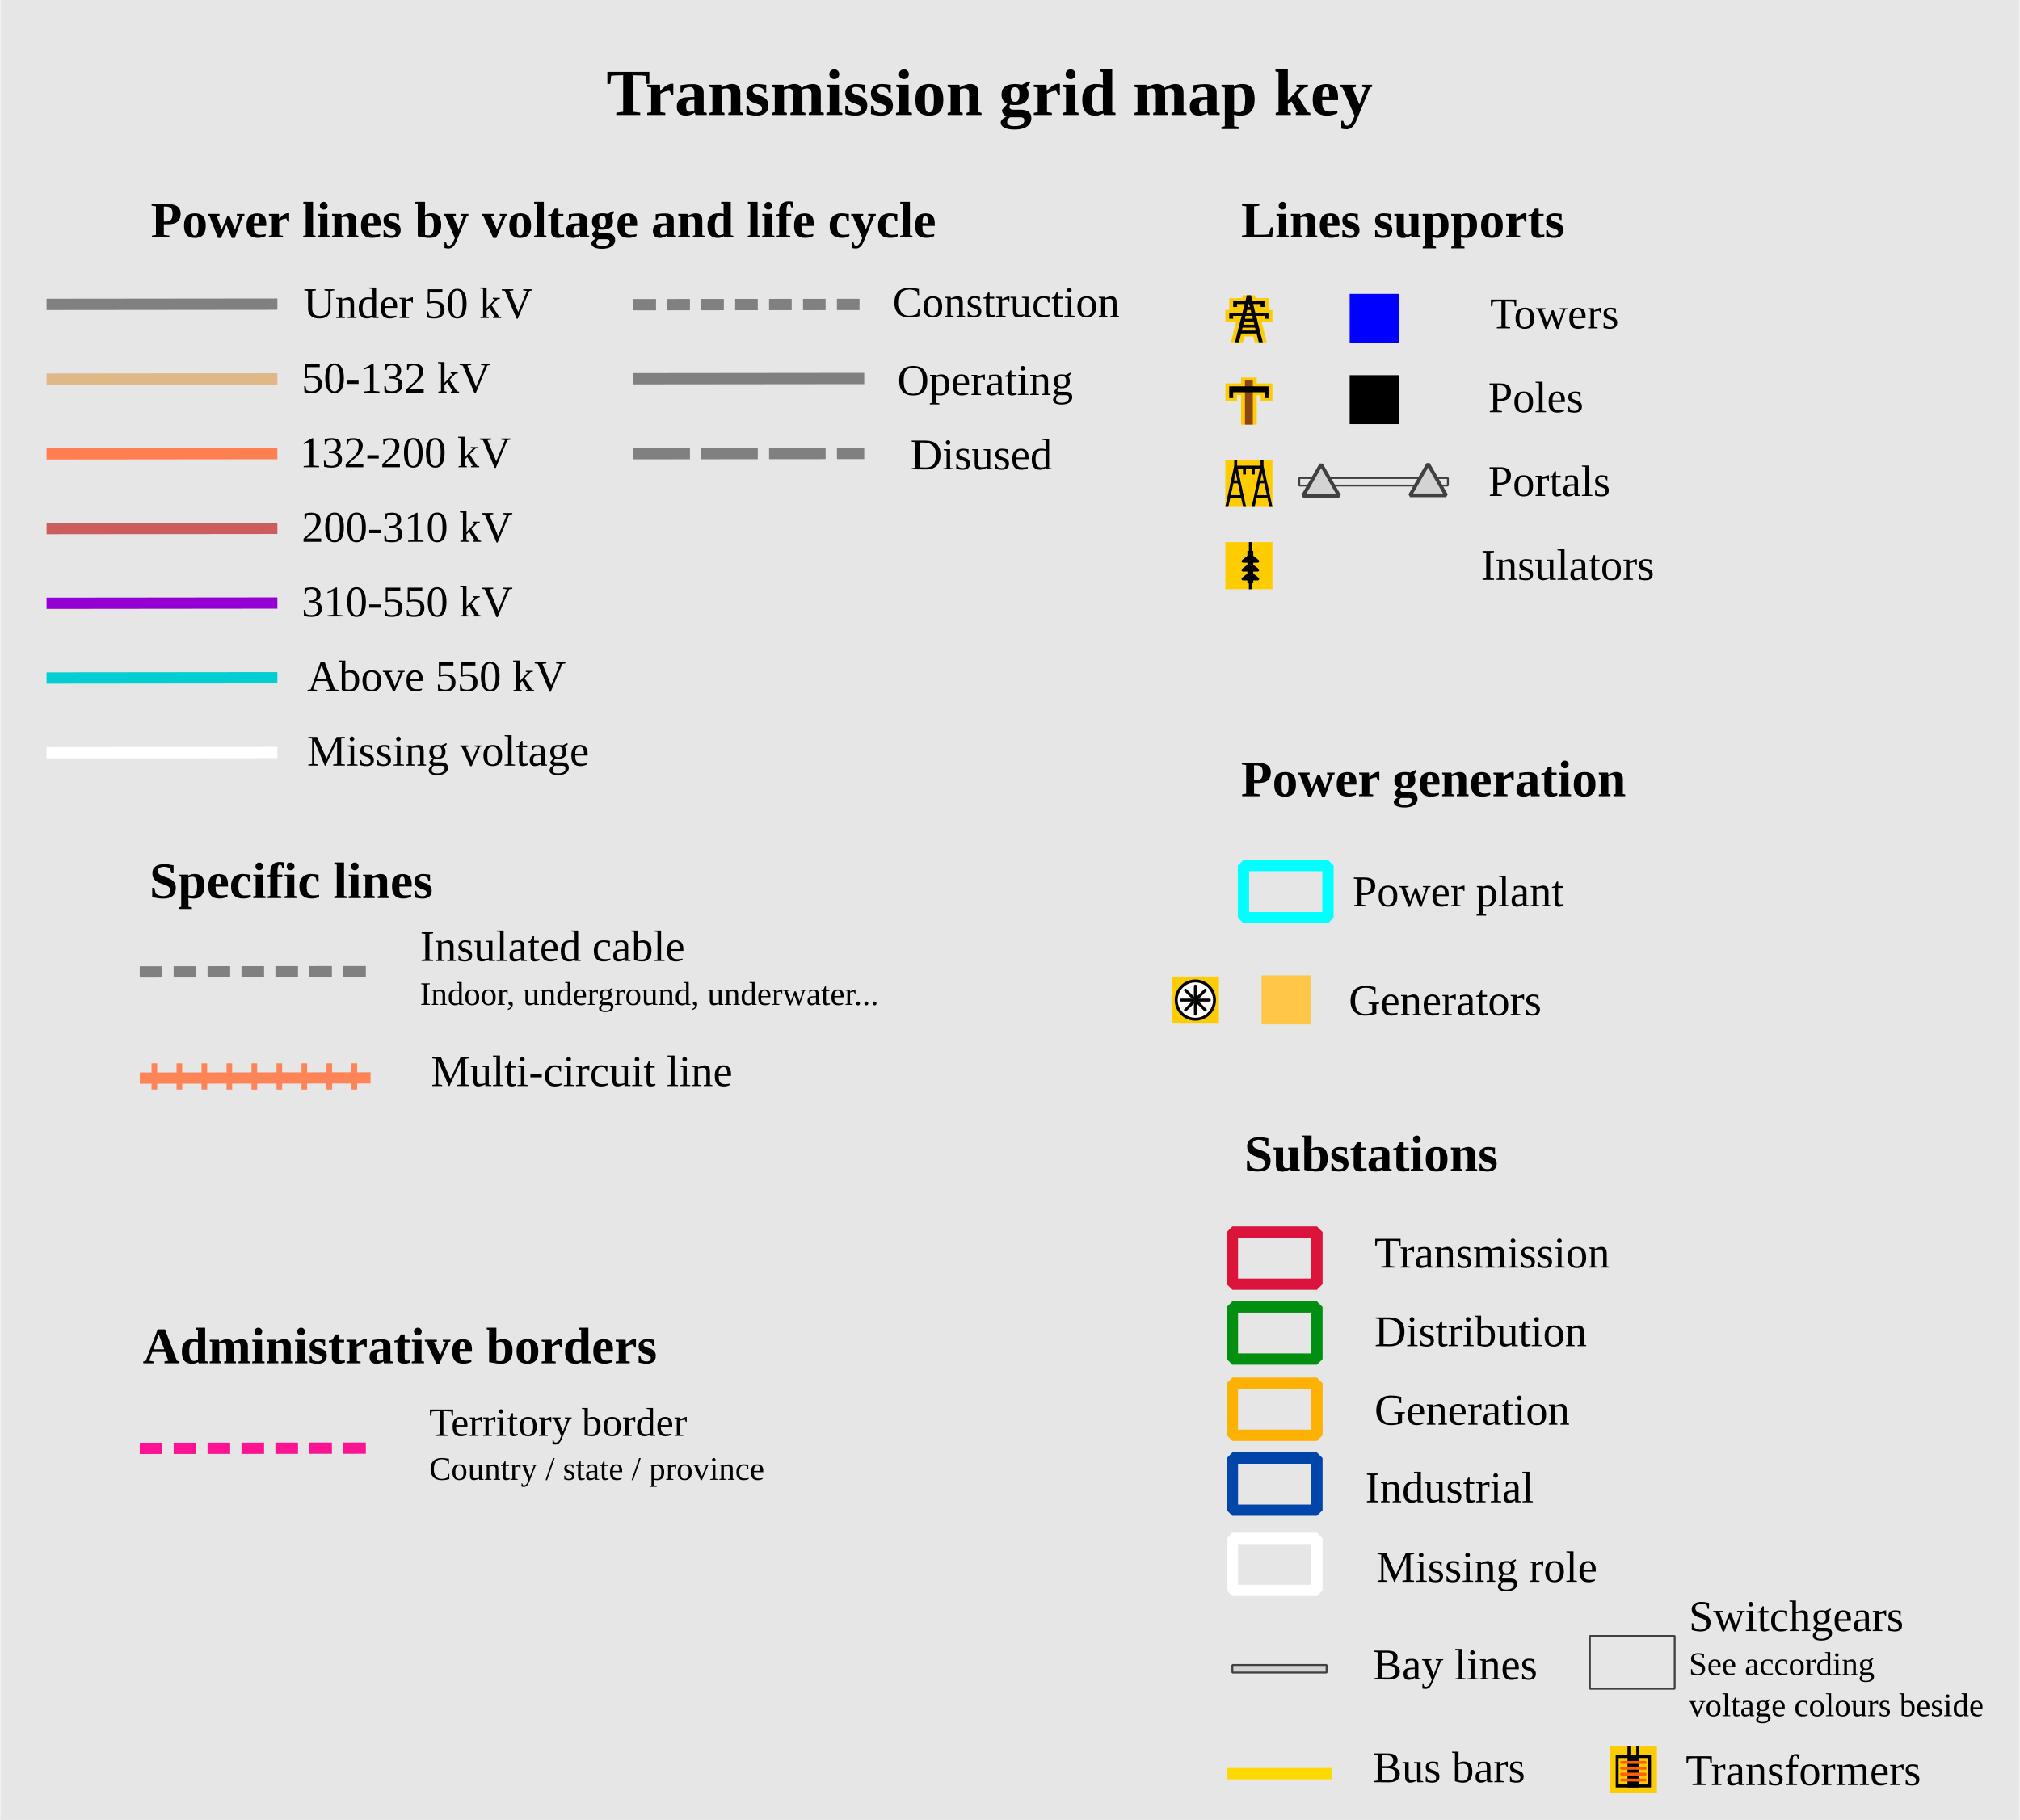
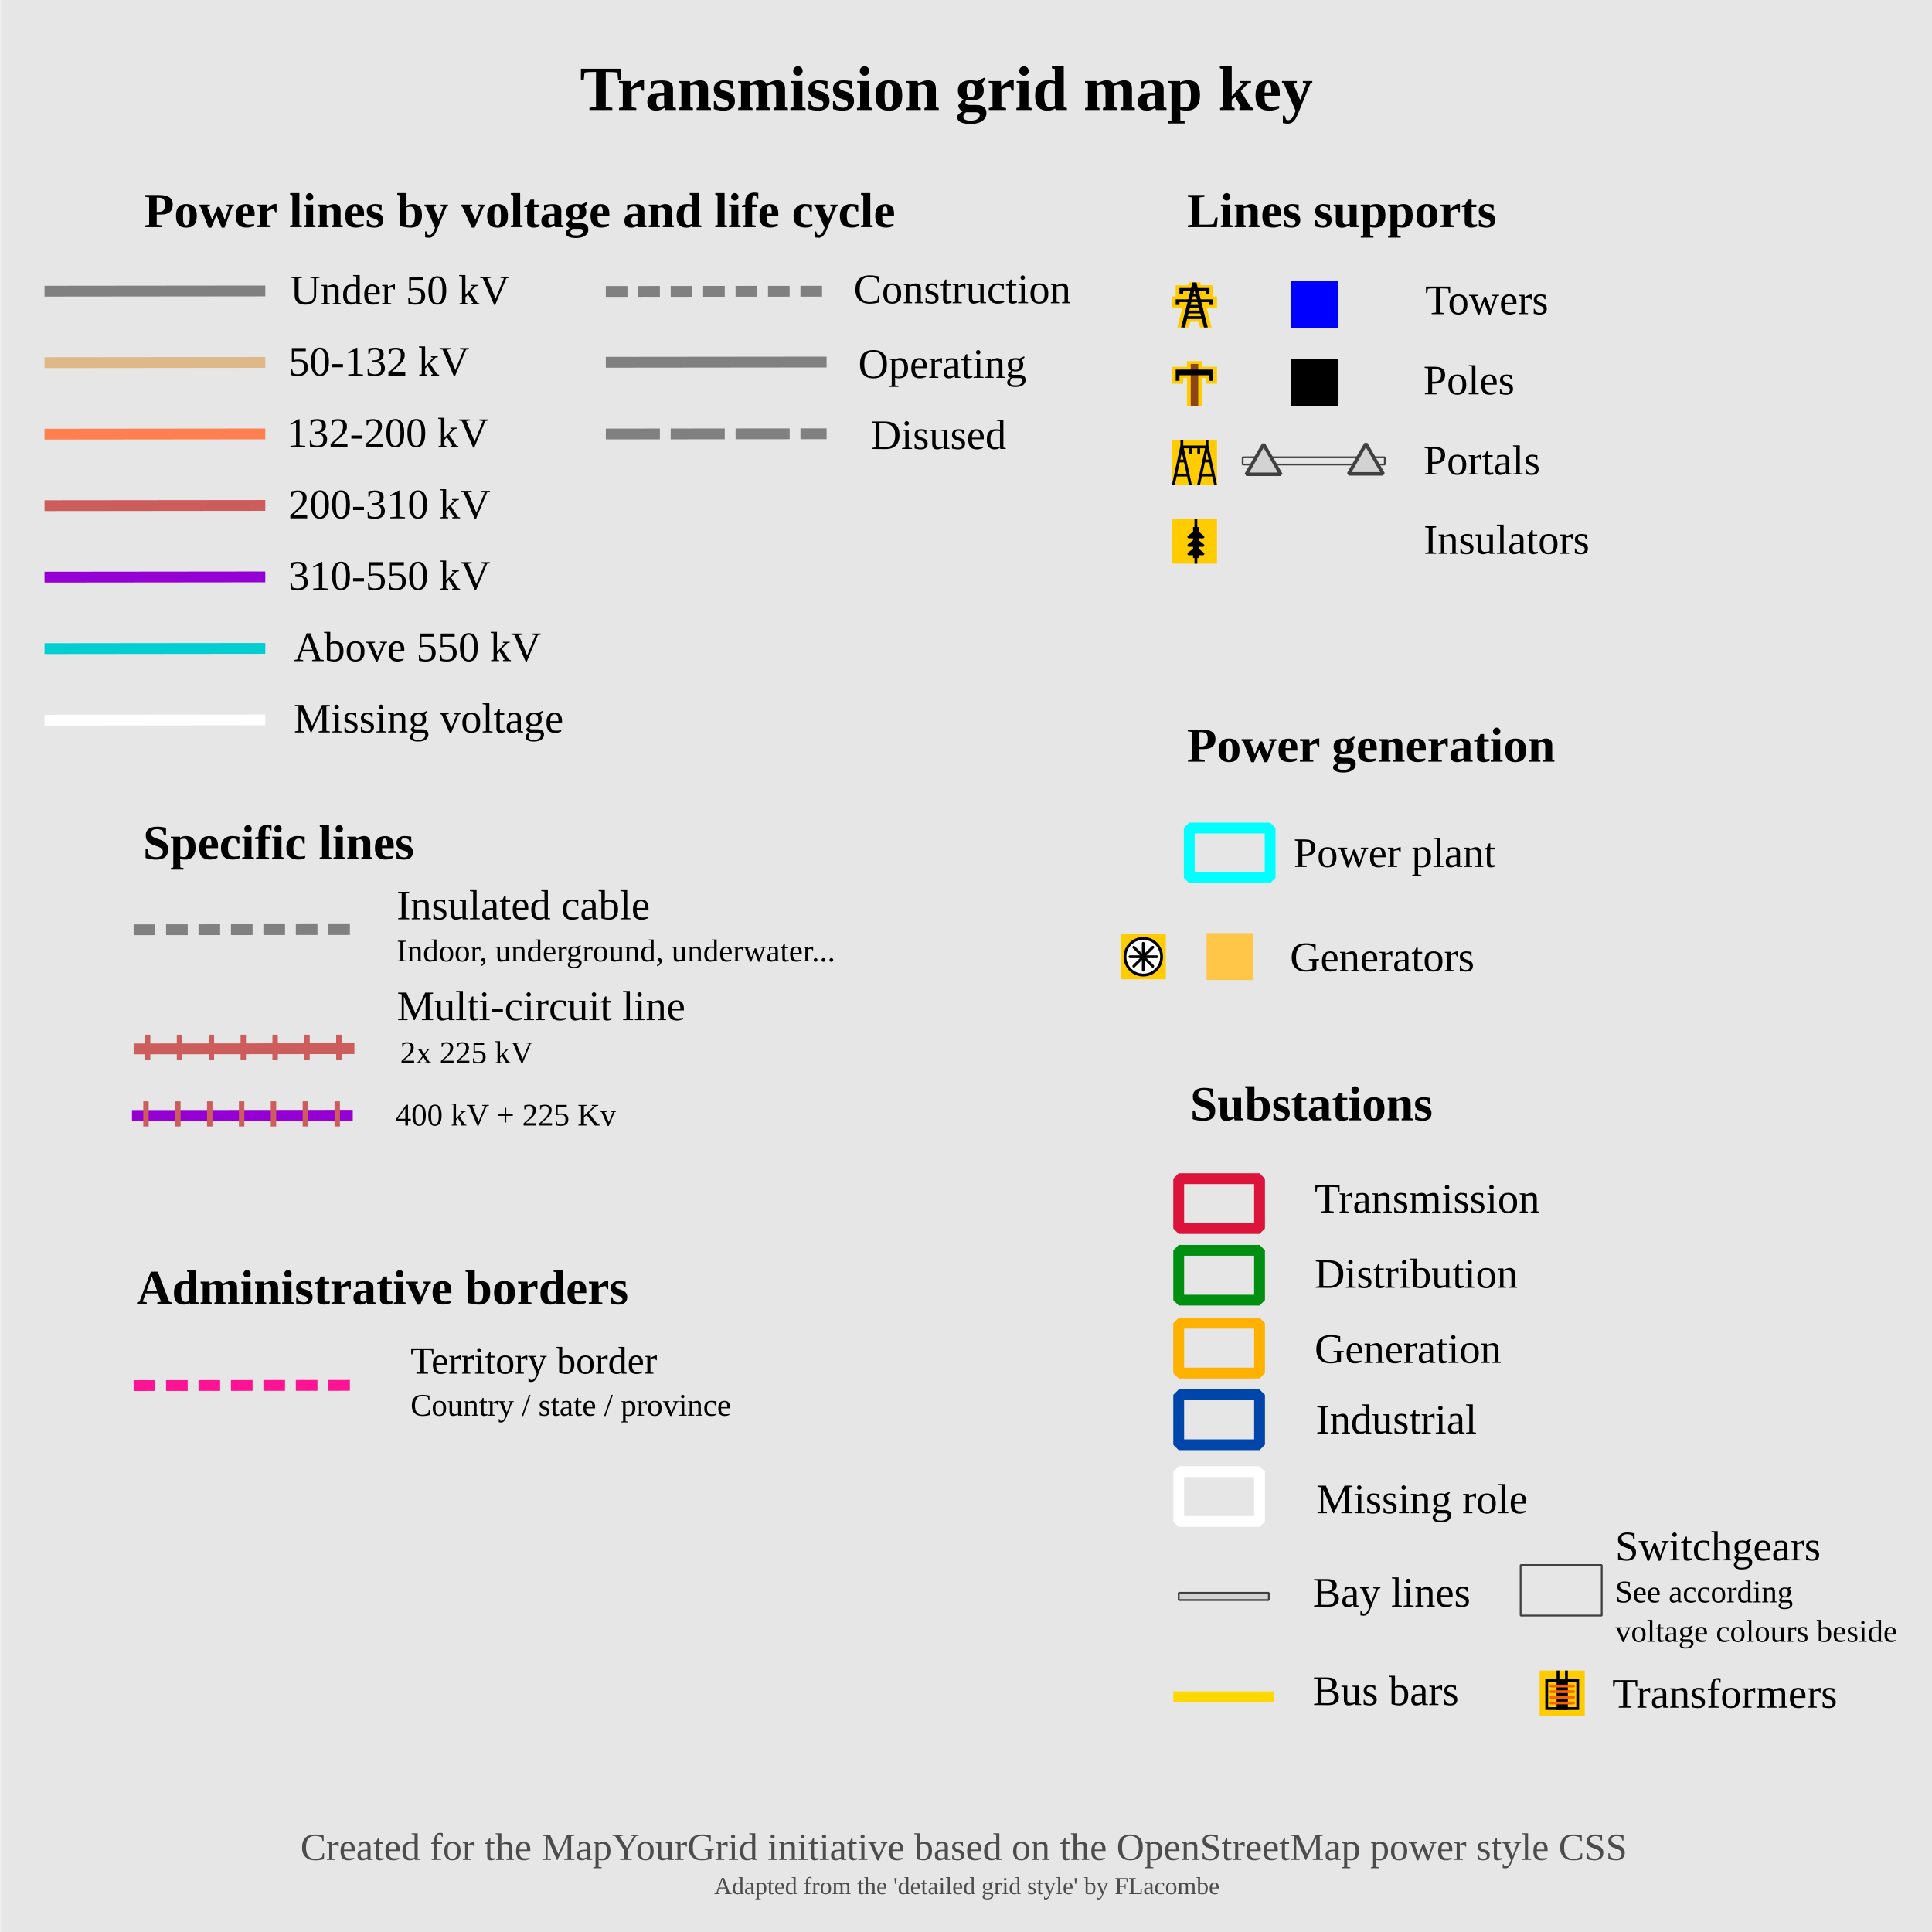
- <svg xmlns="http://www.w3.org/2000/svg" xmlns:ns1="http://krita.org/namespaces/svg/krita" width="551.396pt" height="496.874pt" viewBox="0 0 551.396 496.874">
+ <svg xmlns="http://www.w3.org/2000/svg" xmlns:ns1="http://krita.org/namespaces/svg/krita" width="551.396pt" height="551.396pt" viewBox="0 0 551.396 551.396">
  <defs />
-   <rect id="shape0" transform="translate(0.2571822, 2.59592795259778e-07)" fill="#e6e6e6" fill-rule="evenodd" stroke="none" stroke-width="1" stroke-linecap="square" stroke-linejoin="bevel" width="550.882" height="496.874" />
+   <rect id="shape0" transform="translate(0.2571822, 2.59592795259778e-07)" fill="#e6e6e6" fill-rule="evenodd" stroke="none" stroke-width="1" stroke-linecap="square" stroke-linejoin="bevel" width="551.228" height="551.396" />
  <path id="shape1" transform="translate(14.24991, 83.04021)" fill="none" stroke="#808080" stroke-width="3.086" stroke-linecap="square" stroke-linejoin="miter" stroke-miterlimit="2" d="M0 0.064L59.923 0" />
  <text id="shape2" ns1:useRichText="true" ns1:textVersion="2" transform="translate(82.82436, 86.82854)" fill="#000000" stroke-opacity="0" stroke="#000000" stroke-width="0" stroke-linecap="square" stroke-linejoin="bevel" font-size-adjust="0.4" letter-spacing="0">
    <tspan x="0">Under 50 kV</tspan>
  </text>
  <path id="shape0" transform="matrix(1 0 0 1 14.24991 103.4436)" fill="#d00000" stroke="#deb887" stroke-width="3.086" stroke-linecap="square" stroke-linejoin="miter" stroke-miterlimit="2" d="M0 0.064L59.923 0" />
  <text id="shape01" ns1:useRichText="true" ns1:textVersion="2" transform="matrix(1 0 0 1 82.32436 107.1982)" fill="#000000" stroke-opacity="0" stroke="#000000" stroke-width="0" stroke-linecap="square" stroke-linejoin="bevel" letter-spacing="0">
    <tspan x="0">50-132 kV</tspan>
  </text>
  <path id="shape02" transform="matrix(1 0 0 1 14.24991 123.8469)" fill="#d00000" stroke="#ff7f50" stroke-width="3.086" stroke-linecap="square" stroke-linejoin="miter" stroke-miterlimit="2" d="M0 0.064L59.923 0" />
  <text id="shape03" ns1:useRichText="true" ns1:textVersion="2" transform="matrix(1 0 0 1 81.82436 127.5678)" fill="#000000" stroke-opacity="0" stroke="#000000" stroke-width="0" stroke-linecap="square" stroke-linejoin="bevel" letter-spacing="0">
    <tspan x="0">132-200 kV</tspan>
  </text>
  <path id="shape04" transform="matrix(1 0 0 1 14.24991 144.2503)" fill="#d00000" stroke="#cd5c5c" stroke-width="3.086" stroke-linecap="square" stroke-linejoin="miter" stroke-miterlimit="2" d="M0 0.064L59.923 0" />
  <text id="shape05" ns1:useRichText="true" ns1:textVersion="2" transform="matrix(1 0 0 1 82.32436 147.9374)" fill="#000000" stroke-opacity="0" stroke="#000000" stroke-width="0" stroke-linecap="square" stroke-linejoin="bevel" letter-spacing="0">
    <tspan x="0">200-310 kV</tspan>
  </text>
  <path id="shape06" transform="matrix(1 0 0 1 14.24991 164.6536)" fill="#d00000" stroke="#9400d3" stroke-width="3.086" stroke-linecap="square" stroke-linejoin="miter" stroke-miterlimit="2" d="M0 0.064L59.923 0" />
  <text id="shape07" ns1:useRichText="true" ns1:textVersion="2" transform="matrix(0.9999999 0 0 0.9999999 82.32436 168.307)" fill="#000000" stroke-opacity="0" stroke="#000000" stroke-width="0" stroke-linecap="square" stroke-linejoin="bevel" letter-spacing="0">
    <tspan x="0">310-550 kV</tspan>
  </text>
  <path id="shape08" transform="matrix(1 0 0 1 14.24991 185.057)" fill="#d00000" stroke="#00ced1" stroke-width="3.086" stroke-linecap="square" stroke-linejoin="miter" stroke-miterlimit="2" d="M0 0.064L59.923 0" />
  <text id="shape09" ns1:useRichText="true" ns1:textVersion="2" transform="matrix(0.9999999 0 0 0.9999999 83.82436 188.6766)" fill="#000000" stroke-opacity="0" stroke="#000000" stroke-width="0" stroke-linecap="square" stroke-linejoin="bevel" letter-spacing="0">
    <tspan x="0">Above 550 kV</tspan>
  </text>
  <path id="shape010" transform="matrix(1 0 0 1 14.24991 205.4603)" fill="#d00000" stroke="#ffffff" stroke-width="3.086" stroke-linecap="square" stroke-linejoin="miter" stroke-miterlimit="2" d="M0 0.064L59.923 0" />
  <text id="shape011" ns1:useRichText="true" ns1:textVersion="2" transform="matrix(0.9999999 0 0 0.9999999 83.82436 209.0462)" fill="#000000" stroke-opacity="0" stroke="#000000" stroke-width="0" stroke-linecap="square" stroke-linejoin="bevel" letter-spacing="0">
    <tspan x="0">Missing voltage</tspan>
  </text>
  <text id="shape3" ns1:useRichText="true" ns1:textVersion="2" transform="translate(41.14898, 64.83301)" fill="#000000" stroke-opacity="0" stroke="#000000" stroke-width="0" stroke-linecap="square" stroke-linejoin="bevel" font-size="14" font-size-adjust="0.4" font-weight="700" letter-spacing="0">
    <tspan x="0">Power lines by voltage and life cycle</tspan>
  </text>
  <text id="shape012" ns1:useRichText="true" ns1:textVersion="2" transform="matrix(1 0 0 1 338.7682 64.83248)" fill="#000000" stroke-opacity="0" stroke="#000000" stroke-width="0" stroke-linecap="square" stroke-linejoin="bevel" font-size="14" font-size-adjust="0.4" font-weight="700" letter-spacing="0">
    <tspan x="0">Lines supports</tspan>
  </text>
  <text id="shape013" ns1:useRichText="true" ns1:textVersion="2" transform="matrix(1 0 0 1 38.97051 372.2074)" fill="#000000" stroke-opacity="0" stroke="#000000" stroke-width="0" stroke-linecap="square" stroke-linejoin="bevel" font-size="14" font-size-adjust="0.4" font-weight="700" letter-spacing="0">
    <tspan x="0">Administrative borders</tspan>
  </text>
  <text id="shape014" ns1:useRichText="true" ns1:textVersion="2" transform="matrix(1 0 0 1 339.6366 319.7419)" fill="#000000" stroke-opacity="0" stroke="#000000" stroke-width="0" stroke-linecap="square" stroke-linejoin="bevel" font-size="14" font-size-adjust="0.4" font-weight="700" letter-spacing="0">
    <tspan x="0">Substations</tspan>
  </text>
  <text id="shape015" ns1:useRichText="true" ns1:textVersion="2" transform="matrix(1 0 0 1 338.7374 217.3833)" fill="#000000" stroke-opacity="0" stroke="#000000" stroke-width="0" stroke-linecap="square" stroke-linejoin="bevel" font-size="14" font-size-adjust="0.4" font-weight="700" letter-spacing="0">
    <tspan x="0">Power generation</tspan>
  </text>
  <text id="shape016" ns1:useRichText="true" ns1:textVersion="2" transform="matrix(1 0 0 1 40.79886 245.2072)" fill="#000000" stroke-opacity="0" stroke="#000000" stroke-width="0" stroke-linecap="square" stroke-linejoin="bevel" font-size="14" font-size-adjust="0.4" font-weight="700" letter-spacing="0">
    <tspan x="0">Specific lines</tspan>
  </text>
  <path id="shape017" transform="matrix(1 0 0 1 174.4451 83.11865)" fill="none" stroke="#808080" stroke-width="3.086" stroke-linecap="square" stroke-linejoin="miter" stroke-miterlimit="2" stroke-dasharray="3.086,6.172" d="M0 0.064L59.923 0" />
  <path id="shape018" transform="matrix(1 0 0 1 174.4451 103.3339)" fill="none" stroke="#808080" stroke-width="3.086" stroke-linecap="square" stroke-linejoin="miter" stroke-miterlimit="2" d="M0 0.064L59.923 0" />
  <path id="shape019" transform="matrix(1 0 0 1 174.4451 123.8036)" fill="none" stroke="#808080" stroke-width="3.086" stroke-linecap="square" stroke-linejoin="miter" stroke-miterlimit="2" stroke-dasharray="12.345,6.172" d="M0 0.064L59.923 0" />
  <text id="shape020" ns1:useRichText="true" ns1:textVersion="2" transform="matrix(1 0 0 1 243.6419 86.54237)" fill="#000000" stroke-opacity="0" stroke="#000000" stroke-width="0" stroke-linecap="square" stroke-linejoin="bevel" letter-spacing="0">
    <tspan x="0">Construction</tspan>
  </text>
  <text id="shape021" ns1:useRichText="true" ns1:textVersion="2" transform="matrix(0.9999999 0 0 0.9999999 244.9495 107.8594)" fill="#000000" stroke-opacity="0" stroke="#000000" stroke-width="0" stroke-linecap="square" stroke-linejoin="bevel" letter-spacing="0">
    <tspan x="0">Operating</tspan>
  </text>
  <text id="shape022" ns1:useRichText="true" ns1:textVersion="2" transform="matrix(0.9999999 0 0 0.9999999 248.528 128.1477)" fill="#000000" stroke-opacity="0" stroke="#000000" stroke-width="0" stroke-linecap="square" stroke-linejoin="bevel" letter-spacing="0">
    <tspan x="0">Disused</tspan>
  </text>
  <path id="shape023" transform="matrix(1 0 0 1 39.68513 265.2946)" fill="none" stroke="#808080" stroke-width="3.086" stroke-linecap="square" stroke-linejoin="miter" stroke-miterlimit="2" stroke-dasharray="3.086,6.172" d="M0 0.064L59.923 0" />
-   <text id="shape024" ns1:useRichText="true" ns1:textVersion="2" transform="matrix(0.9999999 0 0 0.9999999 114.6551 262.3819)" fill="#000000" stroke-opacity="0" stroke="#000000" stroke-width="0" stroke-linecap="square" stroke-linejoin="bevel" letter-spacing="0">
+   <text id="shape024" ns1:useRichText="true" ns1:textVersion="2" transform="matrix(0.9999999 0 0 0.9999999 113.2003 262.3819)" fill="#000000" stroke-opacity="0" stroke="#000000" stroke-width="0" stroke-linecap="square" stroke-linejoin="bevel" letter-spacing="0">
    <tspan x="0">Insulated cable</tspan>
    <tspan x="0" dy="12" font-size="9" font-size-adjust="0.4">Indoor, underground, underwater...</tspan>
  </text>
-   <text id="shape025" ns1:useRichText="true" ns1:textVersion="2" transform="matrix(0.9999999 0 0 0.9999999 117.6551 296.5133)" fill="#000000" stroke-opacity="0" stroke="#000000" stroke-width="0" stroke-linecap="square" stroke-linejoin="bevel" letter-spacing="0">
+   <text id="shape025" ns1:useRichText="true" ns1:textVersion="2" transform="matrix(0.9999999 0 0 0.9999999 113.2906 291.1496)" fill="#000000" stroke-opacity="0" stroke="#000000" stroke-width="0" stroke-linecap="square" stroke-linejoin="bevel" letter-spacing="0">
    <tspan x="0">Multi-circuit line</tspan>
  </text>
-   <g id="group0" transform="translate(39.68513, 291.0867)" fill="none">
-     <path id="shape026" transform="matrix(1 0 0 1 0 3.204201)" fill="#ff8254" stroke="#ff8559" stroke-width="3.086" stroke-linecap="square" stroke-linejoin="miter" stroke-miterlimit="2" d="M0 0.064L59.923 0" />
-     <path id="shape4" transform="translate(2.450746, 0)" fill="#ff8254" fill-rule="evenodd" stroke="#ff8559" stroke-width="1.543" stroke-linecap="square" stroke-linejoin="miter" stroke-miterlimit="2" d="M0 0L0 5.637" />
-     <path id="shape027" transform="matrix(1 0 0 1 9.273416 2.98008501431468e-07)" fill="#ff8254" stroke="#ff8559" stroke-width="1.543" stroke-linecap="square" stroke-linejoin="miter" stroke-miterlimit="2" d="M0 0L0 5.637" />
-     <path id="shape028" transform="matrix(1 0 0 1 16.09609 3.6212736631569e-07)" fill="#ff8254" stroke="#ff8559" stroke-width="1.543" stroke-linecap="square" stroke-linejoin="miter" stroke-miterlimit="2" d="M0 0L0 5.637" />
-     <path id="shape029" transform="matrix(1 0 0 1 22.91876 3.09516849483771e-07)" fill="#ff8254" stroke="#ff8559" stroke-width="1.543" stroke-linecap="square" stroke-linejoin="miter" stroke-miterlimit="2" d="M0 0L0 5.637" />
-     <path id="shape030" transform="matrix(0.9999999 0 0 0.9999999 29.74143 4.35326285241899e-07)" fill="#ff8254" stroke="#ff8559" stroke-width="1.543" stroke-linecap="square" stroke-linejoin="miter" stroke-miterlimit="2" d="M0 0L0 5.637" />
-     <path id="shape031" transform="matrix(0.9999999 0 0 0.9999999 36.5641 4.29516433086974e-07)" fill="#ff8254" stroke="#ff8559" stroke-width="1.543" stroke-linecap="square" stroke-linejoin="miter" stroke-miterlimit="2" d="M0 0L0 5.637" />
-     <path id="shape032" transform="matrix(0.9999999 0 0 0.9999999 43.38677 4.83868291212275e-07)" fill="#ff8254" stroke="#ff8559" stroke-width="1.543" stroke-linecap="square" stroke-linejoin="miter" stroke-miterlimit="2" d="M0 0L0 5.637" />
-     <path id="shape033" transform="matrix(0.9999999 0 0 0.9999999 50.20944 6.09677556440147e-07)" fill="#ff8254" stroke="#ff8559" stroke-width="1.543" stroke-linecap="square" stroke-linejoin="miter" stroke-miterlimit="2" d="M0 0L0 5.637" />
-     <path id="shape034" transform="matrix(0.9999998 0 0 0.9999998 57.03211 7.26052462596272e-07)" fill="#ff8254" stroke="#ff8559" stroke-width="1.543" stroke-linecap="square" stroke-linejoin="miter" stroke-miterlimit="2" d="M0 0L0 5.637" />
+   <g id="group0" transform="translate(39.68513, 296.0867)" fill="none">
+     <path id="shape026" transform="matrix(1 0 0 1 0 3.204201)" fill="#ff8254" stroke="#cd5c5c" stroke-width="3.086" stroke-linecap="square" stroke-linejoin="miter" stroke-miterlimit="2" d="M0 0.064L59.923 0" />
+     <path id="shape4" transform="translate(2.450746, 0)" fill="#ff8254" fill-rule="evenodd" stroke="#cd5c5c" stroke-width="1.543" stroke-linecap="square" stroke-linejoin="miter" stroke-miterlimit="2" d="M0 0L0 5.637" />
+     <path id="shape027" transform="matrix(1 0 0 1 11.54764 3.09516849483771e-07)" fill="#ff8254" stroke="#cd5c5c" stroke-width="1.543" stroke-linecap="square" stroke-linejoin="miter" stroke-miterlimit="2" d="M0 0L0 5.637" />
+     <path id="shape028" transform="matrix(0.9999999 0 0 0.9999999 20.64453 4.35326285241899e-07)" fill="#ff8254" stroke="#cd5c5c" stroke-width="1.543" stroke-linecap="square" stroke-linejoin="miter" stroke-miterlimit="2" d="M0 0L0 5.637" />
+     <path id="shape029" transform="matrix(0.9999999 0 0 0.9999999 29.74143 4.29516433086974e-07)" fill="#ff8254" stroke="#cd5c5c" stroke-width="1.543" stroke-linecap="square" stroke-linejoin="miter" stroke-miterlimit="2" d="M0 0L0 5.637" />
+     <path id="shape030" transform="matrix(0.9999999 0 0 0.9999999 38.83832 4.83868291212275e-07)" fill="#ff8254" stroke="#cd5c5c" stroke-width="1.543" stroke-linecap="square" stroke-linejoin="miter" stroke-miterlimit="2" d="M0 0L0 5.637" />
+     <path id="shape031" transform="matrix(0.9999999 0 0 0.9999999 47.93522 6.09677556440147e-07)" fill="#ff8254" stroke="#cd5c5c" stroke-width="1.543" stroke-linecap="square" stroke-linejoin="miter" stroke-miterlimit="2" d="M0 0L0 5.637" />
+     <path id="shape032" transform="matrix(0.9999998 0 0 0.9999998 57.03211 7.26052462596272e-07)" fill="#ff8254" stroke="#cd5c5c" stroke-width="1.543" stroke-linecap="square" stroke-linejoin="miter" stroke-miterlimit="2" d="M0 0L0 5.637" />
  </g>
  <rect id="shape5" transform="translate(336.4009, 336.3929)" fill="none" stroke="#dc143c" stroke-width="3.086" stroke-linecap="square" stroke-linejoin="bevel" width="23.076" height="14.223" />
-   <rect id="shape035" transform="matrix(1 0 0 1 336.4009 356.8445)" fill="none" stroke="#008f11" stroke-width="3.086" stroke-linecap="square" stroke-linejoin="bevel" width="23.076" height="14.223" />
-   <rect id="shape036" transform="matrix(1 0 0 1 336.4009 377.6597)" fill="none" stroke="#ffb100" stroke-width="3.086" stroke-linecap="square" stroke-linejoin="bevel" width="23.076" height="14.223" />
-   <rect id="shape037" transform="matrix(1 0 0 1 336.4009 398.1112)" fill="none" stroke="#0046aa" stroke-width="3.086" stroke-linecap="square" stroke-linejoin="bevel" width="23.076" height="14.223" />
-   <text id="shape038" ns1:useRichText="true" ns1:textVersion="2" transform="matrix(0.9999998 0 0 0.9999998 375.1832 346.0947)" fill="#000000" stroke-opacity="0" stroke="#000000" stroke-width="0" stroke-linecap="square" stroke-linejoin="bevel" letter-spacing="0">
+   <rect id="shape033" transform="matrix(1 0 0 1 336.4009 356.8445)" fill="none" stroke="#008f11" stroke-width="3.086" stroke-linecap="square" stroke-linejoin="bevel" width="23.076" height="14.223" />
+   <rect id="shape034" transform="matrix(1 0 0 1 336.4009 377.6597)" fill="none" stroke="#ffb100" stroke-width="3.086" stroke-linecap="square" stroke-linejoin="bevel" width="23.076" height="14.223" />
+   <rect id="shape035" transform="matrix(1 0 0 1 336.4009 398.1112)" fill="none" stroke="#0046aa" stroke-width="3.086" stroke-linecap="square" stroke-linejoin="bevel" width="23.076" height="14.223" />
+   <text id="shape036" ns1:useRichText="true" ns1:textVersion="2" transform="matrix(0.9999998 0 0 0.9999998 375.1832 346.0947)" fill="#000000" stroke-opacity="0" stroke="#000000" stroke-width="0" stroke-linecap="square" stroke-linejoin="bevel" letter-spacing="0">
    <tspan x="0">Transmission</tspan>
  </text>
-   <text id="shape039" ns1:useRichText="true" ns1:textVersion="2" transform="matrix(0.9999998 0 0 0.9999998 375.1832 367.5404)" fill="#000000" stroke-opacity="0" stroke="#000000" stroke-width="0" stroke-linecap="square" stroke-linejoin="bevel" letter-spacing="0">
+   <text id="shape037" ns1:useRichText="true" ns1:textVersion="2" transform="matrix(0.9999998 0 0 0.9999998 375.1832 367.5404)" fill="#000000" stroke-opacity="0" stroke="#000000" stroke-width="0" stroke-linecap="square" stroke-linejoin="bevel" letter-spacing="0">
    <tspan x="0">Distribution</tspan>
  </text>
-   <text id="shape040" ns1:useRichText="true" ns1:textVersion="2" transform="matrix(0.9999998 0 0 0.9999998 375.1832 388.986)" fill="#000000" stroke-opacity="0" stroke="#000000" stroke-width="0" stroke-linecap="square" stroke-linejoin="bevel" letter-spacing="0">
+   <text id="shape038" ns1:useRichText="true" ns1:textVersion="2" transform="matrix(0.9999998 0 0 0.9999998 375.1832 388.986)" fill="#000000" stroke-opacity="0" stroke="#000000" stroke-width="0" stroke-linecap="square" stroke-linejoin="bevel" letter-spacing="0">
    <tspan x="0">Generation</tspan>
  </text>
-   <text id="shape041" ns1:useRichText="true" ns1:textVersion="2" transform="matrix(0.9999998 0 0 0.9999998 372.6832 410.1745)" fill="#000000" stroke-opacity="0" stroke="#000000" stroke-width="0" stroke-linecap="square" stroke-linejoin="bevel" letter-spacing="0">
+   <text id="shape039" ns1:useRichText="true" ns1:textVersion="2" transform="matrix(0.9999998 0 0 0.9999998 375.5122 409.1457)" fill="#000000" stroke-opacity="0" stroke="#000000" stroke-width="0" stroke-linecap="square" stroke-linejoin="bevel" letter-spacing="0">
    <tspan x="0">Industrial</tspan>
  </text>
-   <text id="shape042" ns1:useRichText="true" ns1:textVersion="2" transform="matrix(0.9999999 0 0 0.9999999 375.6832 431.8773)" fill="#000000" stroke-opacity="0" stroke="#000000" stroke-width="0" stroke-linecap="square" stroke-linejoin="bevel" letter-spacing="0">
+   <text id="shape040" ns1:useRichText="true" ns1:textVersion="2" transform="matrix(0.9999999 0 0 0.9999999 375.6832 431.8773)" fill="#000000" stroke-opacity="0" stroke="#000000" stroke-width="0" stroke-linecap="square" stroke-linejoin="bevel" letter-spacing="0">
    <tspan x="0">Missing role</tspan>
  </text>
-   <rect id="shape043" transform="matrix(1 0 0 1 336.4009 420.0176)" fill="none" stroke="#ffffff" stroke-width="3.086" stroke-linecap="square" stroke-linejoin="bevel" width="23.076" height="14.223" />
-   <rect id="shape044" transform="matrix(1 0 0 1 339.4196 236.3257)" fill="none" stroke="#01ffff" stroke-width="3.086" stroke-linecap="square" stroke-linejoin="bevel" width="23.076" height="14.223" />
-   <text id="shape045" ns1:useRichText="true" ns1:textVersion="2" transform="matrix(0.9999998 0 0 0.9999998 369.2027 247.437)" fill="#000000" stroke-opacity="0" stroke="#000000" stroke-width="0" stroke-linecap="square" stroke-linejoin="bevel" letter-spacing="0">
+   <rect id="shape041" transform="matrix(1 0 0 1 336.4009 420.0176)" fill="none" stroke="#ffffff" stroke-width="3.086" stroke-linecap="square" stroke-linejoin="bevel" width="23.076" height="14.223" />
+   <rect id="shape042" transform="matrix(1 0 0 1 339.4196 236.3257)" fill="none" stroke="#01ffff" stroke-width="3.086" stroke-linecap="square" stroke-linejoin="bevel" width="23.076" height="14.223" />
+   <text id="shape043" ns1:useRichText="true" ns1:textVersion="2" transform="matrix(0.9999998 0 0 0.9999998 369.2027 247.437)" fill="#000000" stroke-opacity="0" stroke="#000000" stroke-width="0" stroke-linecap="square" stroke-linejoin="bevel" letter-spacing="0">
    <tspan x="0">Power plant</tspan>
  </text>
-   <text id="shape046" ns1:useRichText="true" ns1:textVersion="2" transform="matrix(0.9999998 0 0 0.9999998 406.7511 89.65616)" fill="#000000" stroke-opacity="0" stroke="#000000" stroke-width="0" stroke-linecap="square" stroke-linejoin="bevel" letter-spacing="0">
+   <text id="shape044" ns1:useRichText="true" ns1:textVersion="2" transform="matrix(0.9999998 0 0 0.9999998 406.7511 89.65616)" fill="#000000" stroke-opacity="0" stroke="#000000" stroke-width="0" stroke-linecap="square" stroke-linejoin="bevel" letter-spacing="0">
    <tspan x="0">Towers</tspan>
  </text>
-   <text id="shape047" ns1:useRichText="true" ns1:textVersion="2" transform="matrix(0.9999998 0 0 0.9999998 406.2511 112.5417)" fill="#000000" stroke-opacity="0" stroke="#000000" stroke-width="0" stroke-linecap="square" stroke-linejoin="bevel" letter-spacing="0">
+   <text id="shape045" ns1:useRichText="true" ns1:textVersion="2" transform="matrix(0.9999998 0 0 0.9999998 406.2511 112.5417)" fill="#000000" stroke-opacity="0" stroke="#000000" stroke-width="0" stroke-linecap="square" stroke-linejoin="bevel" letter-spacing="0">
    <tspan x="0">Poles</tspan>
  </text>
-   <text id="shape048" ns1:useRichText="true" ns1:textVersion="2" transform="matrix(0.9999999 0 0 0.9999999 406.2511 135.4273)" fill="#000000" stroke-opacity="0" stroke="#000000" stroke-width="0" stroke-linecap="square" stroke-linejoin="bevel" letter-spacing="0">
+   <text id="shape046" ns1:useRichText="true" ns1:textVersion="2" transform="matrix(0.9999999 0 0 0.9999999 406.2511 135.4273)" fill="#000000" stroke-opacity="0" stroke="#000000" stroke-width="0" stroke-linecap="square" stroke-linejoin="bevel" letter-spacing="0">
    <tspan x="0">Portals</tspan>
  </text>
-   <text id="shape049" ns1:useRichText="true" ns1:textVersion="2" transform="matrix(0.9999999 0 0 0.9999999 404.2511 158.3128)" fill="#000000" stroke-opacity="0" stroke="#000000" stroke-width="0" stroke-linecap="square" stroke-linejoin="bevel" letter-spacing="0">
+   <text id="shape047" ns1:useRichText="true" ns1:textVersion="2" transform="matrix(0.9999999 0 0 0.9999999 406.3086 158.0556)" fill="#000000" stroke-opacity="0" stroke="#000000" stroke-width="0" stroke-linecap="square" stroke-linejoin="bevel" letter-spacing="0">
    <tspan x="0">Insulators</tspan>
  </text>
-   <text id="shape050" ns1:useRichText="true" ns1:textVersion="2" transform="matrix(0.9999998 0 0 0.9999998 368.1639 277.17)" fill="#000000" stroke-opacity="0" stroke="#000000" stroke-width="0" stroke-linecap="square" stroke-linejoin="bevel" letter-spacing="0">
+   <text id="shape048" ns1:useRichText="true" ns1:textVersion="2" transform="matrix(0.9999998 0 0 0.9999998 368.1639 277.17)" fill="#000000" stroke-opacity="0" stroke="#000000" stroke-width="0" stroke-linecap="square" stroke-linejoin="bevel" letter-spacing="0">
    <tspan x="0">Generators</tspan>
  </text>
  <rect id="shape6" transform="translate(368.4189, 80.24052)" fill="#0000ff" fill-rule="evenodd" stroke="none" stroke-width="3.086" stroke-linecap="square" stroke-linejoin="bevel" width="13.373" height="13.373" />
-   <rect id="shape051" transform="matrix(1 0 0 1 368.4189 102.4268)" fill="#000000" fill-rule="evenodd" stroke-opacity="0" stroke="#000000" stroke-width="0" stroke-linecap="square" stroke-linejoin="bevel" width="13.373" height="13.373" />
-   <text id="shape052" ns1:useRichText="true" ns1:textVersion="2" transform="matrix(1 0 0 1 165.5107 31.39893)" fill="#000000" stroke-opacity="0" stroke="#000000" stroke-width="0" stroke-linecap="square" stroke-linejoin="bevel" font-size="18" font-size-adjust="0.4" font-weight="700" letter-spacing="0">
+   <rect id="shape049" transform="matrix(1 0 0 1 368.4189 102.4268)" fill="#000000" fill-rule="evenodd" stroke-opacity="0" stroke="#000000" stroke-width="0" stroke-linecap="square" stroke-linejoin="bevel" width="13.373" height="13.373" />
+   <text id="shape050" ns1:useRichText="true" ns1:textVersion="2" transform="matrix(1 0 0 1 165.5107 31.39893)" fill="#000000" stroke-opacity="0" stroke="#000000" stroke-width="0" stroke-linecap="square" stroke-linejoin="bevel" font-size="18" font-size-adjust="0.4" font-weight="700" letter-spacing="0">
    <tspan x="0">Transmission grid map key</tspan>
  </text>
-   <path id="shape053" transform="matrix(1 0 0 1 39.68513 395.3931)" fill="none" stroke="#fe1392" stroke-width="3.086" stroke-linecap="square" stroke-linejoin="miter" stroke-miterlimit="2" stroke-dasharray="3.086,6.172" d="M0 0.064L59.923 0" />
-   <text id="shape054" ns1:useRichText="true" ns1:textVersion="2" transform="matrix(0.9999999 0 0 0.9999999 117.1551 392.0422)" fill="#000000" stroke-opacity="0" stroke="#000000" stroke-width="0" stroke-linecap="square" stroke-linejoin="bevel" font-size="9" font-size-adjust="0.386" font-stretch="normal" kerning="0" letter-spacing="0" word-spacing="0">
+   <path id="shape051" transform="matrix(1 0 0 1 39.68513 395.3931)" fill="none" stroke="#fe1392" stroke-width="3.086" stroke-linecap="square" stroke-linejoin="miter" stroke-miterlimit="2" stroke-dasharray="3.086,6.172" d="M0 0.064L59.923 0" />
+   <text id="shape052" ns1:useRichText="true" ns1:textVersion="2" transform="matrix(0.9999999 0 0 0.9999999 117.1551 392.0422)" fill="#000000" stroke-opacity="0" stroke="#000000" stroke-width="0" stroke-linecap="square" stroke-linejoin="bevel" font-size="9" font-size-adjust="0.386" font-stretch="normal" kerning="0" letter-spacing="0" word-spacing="0">
    <tspan x="0" font-size="11" font-size-adjust="0.4">Territory border</tspan>
    <tspan x="0" dy="12">Country / state / province</tspan>
  </text>
-   <rect id="shape055" transform="matrix(1 0 0 1 344.361 266.3165)" fill="#ffc647" fill-rule="evenodd" stroke-opacity="0" stroke="#000000" stroke-width="0" stroke-linecap="square" stroke-linejoin="bevel" width="13.373" height="13.373" />
+   <rect id="shape053" transform="matrix(1 0 0 1 344.361 266.3165)" fill="#ffc647" fill-rule="evenodd" stroke-opacity="0" stroke="#000000" stroke-width="0" stroke-linecap="square" stroke-linejoin="bevel" width="13.373" height="13.373" />
  <rect id="shape7" transform="translate(354.6528, 130.5194)" fill="#e6e6e6" fill-rule="evenodd" stroke="#404040" stroke-width="0.514" stroke-linecap="square" stroke-linejoin="bevel" width="40.57" height="2.057" />
  <g id="g3382-9" transform="matrix(0 0.01846158 -0.04255323 0 29.55915 2.260874)" fill="none" />
  <g id="group1" transform="matrix(0.5050505 0 0 0.4214963 334.4746 80.60051)" fill="none">
    <path id="path4221" transform="matrix(2.121745 0 0 1.906757 0 0)" fill="#ffcc00" fill-rule="evenodd" stroke-opacity="0" stroke="#000000" stroke-width="0" stroke-linecap="square" stroke-linejoin="bevel" d="M4.473 0L4.283 1L1 1L1 5L0 5L0 9L2.76 9L1.426 16L4.48 16L4.861 14L7.127 14L7.508 16L10.56 16L9.232 9L12 9L12 5L11 5L11 1L7.717 1L7.527 0Z" />
    <path id="path4280" transform="matrix(2.121745 0 0 1.906757 2.121745 11.44054)" fill="#000000" fill-rule="evenodd" stroke-opacity="0" stroke="#000000" stroke-width="0" stroke-linecap="square" stroke-linejoin="bevel" d="M0 0L0 2L1 2L1 1L9 1L9 2L10 2L10 0Z" />
    <path id="path4296" transform="matrix(2.121745 0 0 1.906757 4.24349 3.813514)" fill="#000000" fill-rule="evenodd" stroke-opacity="0" stroke="#000000" stroke-width="0" stroke-linecap="square" stroke-linejoin="bevel" d="M0 0L0 2L1 2L1 1L7 1L7 2L8 2L8 0Z" />
    <path id="path4310" transform="matrix(2.121745 0 0 1.906757 8.48698 22.88109)" fill="#000000" fill-rule="evenodd" stroke-opacity="0" stroke="#000000" stroke-width="0" stroke-linecap="square" stroke-linejoin="bevel" d="M0 0L0 1L4 1L4 0Z" />
    <path id="path4312" transform="matrix(2.121745 0 0 1.906757 8.48698 19.06757)" fill="#000000" fill-rule="evenodd" stroke-opacity="0" stroke="#000000" stroke-width="0" stroke-linecap="square" stroke-linejoin="bevel" d="M0 0L0 1L4 1L4 0Z" />
    <path id="path4314" transform="matrix(2.121745 0 0 1.906757 10.60872 7.627029)" fill="#000000" fill-rule="evenodd" stroke-opacity="0" stroke="#000000" stroke-width="0" stroke-linecap="square" stroke-linejoin="bevel" d="M0 0L0 1L2 1L2 0Z" />
    <path id="path4316" transform="matrix(2.121745 0 0 1.906757 5.188328 1.4210854715202e-14)" fill="#000000" fill-rule="evenodd" stroke-opacity="0" stroke="#000000" stroke-width="0" stroke-linecap="square" stroke-linejoin="bevel" d="M3.047 0L0 16L1.018 16L3.553 2.68L6.08 16L7.098 16L4.064 0Z" />
    <path id="path4318" transform="matrix(2.121745 0 0 1.906757 8.48698 15.25406)" fill="#000000" fill-rule="evenodd" stroke-opacity="0" stroke="#000000" stroke-width="0" stroke-linecap="square" stroke-linejoin="bevel" d="M0 0L0 1L4 1L4 0Z" />
  </g>
  <g id="layer1" transform="matrix(1.071588 0 0 0.8036911 334.4746 -729.8427)" fill="none">
    <path id="path4218" transform="translate(0, 1036.362)" fill="#ffcc00" stroke-opacity="0" stroke="#000000" stroke-width="0" stroke-linecap="square" stroke-linejoin="bevel" d="M4 0L4 2L0 2L0 8L3 8L3 6L4 6L4 16L8 16L8 6L9 6L9 8L12 8L12 2L8 2L8 0Z" />
    <g id="g3382-91" transform="matrix(0 0.1538465 -0.3546103 0 155.2413 1020.108)" fill="none" />
    <path id="path4282" transform="translate(6, 1037.362)" fill="none" stroke="#8b4513" stroke-width="2" stroke-linecap="butt" stroke-linejoin="miter" stroke-miterlimit="2" d="M0 0L0 15" />
    <path id="path4216" transform="translate(1, 1039.362)" fill="#000000" stroke-opacity="0" stroke="#000000" stroke-width="0" stroke-linecap="square" stroke-linejoin="bevel" d="M0 0L0 2L0 4L1 4L1 2L9 2L9 4L10 4L10 2L10 0Z" />
  </g>
  <g id="layer11" transform="matrix(0.8036911 0 0 0.8036911 334.4746 -707.371)" fill="none">
    <rect id="rect4288" transform="translate(2.64697796016969e-23, 1036.362)" fill="#ffcc00" stroke-opacity="0" stroke="#000000" stroke-width="0" stroke-linecap="square" stroke-linejoin="bevel" width="16" height="16" />
    <g id="g3382-92" transform="matrix(0 0.1538465 -0.3546103 0 155.2413 1020.108)" fill="none" />
    <g id="g4212" transform="translate(-4.480469, -1.4210854715202e-14)" fill="none">
      <path id="path4211" transform="translate(4.480469, 1038.362)" fill="#000000" fill-rule="evenodd" stroke-opacity="0" stroke="#000000" stroke-width="0" stroke-linecap="square" stroke-linejoin="bevel" d="M3.027 0L0 14L1.02 14L3.521 2.464L6.041 14L7.059 14L4.01 0Z" />
      <path id="path4311" transform="translate(7.000001, 1043.862)" fill="none" stroke="#000000" stroke-width="1" stroke-linecap="butt" stroke-linejoin="miter" stroke-miterlimit="4" d="M2.139 0L0 0" />
      <path id="path4226" transform="translate(6.000001, 1048.862)" fill="none" stroke="#000000" stroke-width="1" stroke-linecap="butt" stroke-linejoin="miter" stroke-miterlimit="4" d="M4.032 0L0 0" />
      <path id="path42211" transform="translate(8.000001, 1036.362)" fill="none" stroke="#000000" stroke-width="1" stroke-linecap="butt" stroke-linejoin="miter" stroke-miterlimit="4" d="M0 2.139L0 0" />
    </g>
    <g id="g4218" transform="translate(4.46094, -1.4210854715202e-14)" fill="none">
      <path id="path4220" transform="translate(4.480469, 1038.362)" fill="#000000" fill-rule="evenodd" stroke-opacity="0" stroke="#000000" stroke-width="0" stroke-linecap="square" stroke-linejoin="bevel" d="M3.027 0L0 14L1.02 14L3.521 2.464L6.041 14L7.059 14L4.01 0Z" />
      <path id="path4222" transform="translate(7.000001, 1043.862)" fill="none" stroke="#000000" stroke-width="1" stroke-linecap="butt" stroke-linejoin="miter" stroke-miterlimit="4" d="M2.139 0L0 0" />
      <path id="path4224" transform="translate(6.000001, 1048.862)" fill="none" stroke="#000000" stroke-width="1" stroke-linecap="butt" stroke-linejoin="miter" stroke-miterlimit="4" d="M4.032 0L0 0" />
      <path id="path4227" transform="translate(8.000001, 1036.362)" fill="none" stroke="#000000" stroke-width="1" stroke-linecap="butt" stroke-linejoin="miter" stroke-miterlimit="4" d="M0 2.139L0 0" />
    </g>
    <path id="path4229" transform="translate(4, 1038.862)" fill="none" stroke="#000000" stroke-width="1" stroke-linecap="butt" stroke-linejoin="miter" stroke-miterlimit="2" d="M0 0L8 0" />
    <path id="path4231" transform="translate(6.500001, 1039.362)" fill="none" stroke="#000000" stroke-width="1" stroke-linecap="butt" stroke-linejoin="miter" stroke-miterlimit="2" d="M0 0L0 2" />
    <path id="path4233" transform="translate(9.500001, 1039.362)" fill="none" stroke="#000000" stroke-width="1" stroke-linecap="butt" stroke-linejoin="miter" stroke-miterlimit="2" d="M0 0L0 2" />
  </g>
  <g id="layer12" transform="matrix(0.8036911 0 0 0.8036911 319.8646 -566.2868)" fill="none">
    <rect id="rect42881" transform="translate(-8.27180612553028e-25, 1036.362)" fill="#ffcc00" stroke-opacity="0" stroke="#000000" stroke-width="0" stroke-linecap="square" stroke-linejoin="bevel" width="16" height="16" />
    <g id="g3382-93" transform="matrix(0 0.1538465 -0.3546103 0 155.2413 1020.108)" fill="none" />
    <ellipse id="path42271" transform="translate(1.5, 1037.862)" rx="6.5" ry="6.5" cx="6.5" cy="6.5" fill="#ffffff" stroke="#000000" stroke-width="1" stroke-linecap="round" stroke-linejoin="round" />
    <path id="path4213" transform="translate(7.999999, 1039.602)" fill="none" stroke="#000000" stroke-width="1" stroke-linecap="round" stroke-linejoin="miter" stroke-miterlimit="4" d="M0 0L0 9.521" />
    <path id="path4215" transform="translate(3.239505, 1044.362)" fill="none" stroke="#000000" stroke-width="1" stroke-linecap="round" stroke-linejoin="miter" stroke-miterlimit="4" d="M9.521 0L0 0" />
    <path id="path4217" transform="translate(4.633822, 1040.996)" fill="none" stroke="#000000" stroke-width="1" stroke-linecap="round" stroke-linejoin="miter" stroke-miterlimit="4" d="M6.732 0L0 6.732" />
    <path id="path4219" transform="translate(4.633838, 1040.996)" fill="none" stroke="#000000" stroke-width="1" stroke-linecap="round" stroke-linejoin="miter" stroke-miterlimit="4" d="M0 0L6.732 6.732" />
  </g>
-   <path id="shape056" transform="matrix(0.9999999 0 0 0.9999999 336.4009 484.274)" fill="none" stroke="#ffd800" stroke-width="3.086" stroke-linecap="square" stroke-linejoin="miter" stroke-miterlimit="2" d="M0 0L25.718 0" />
-   <text id="shape057" ns1:useRichText="true" ns1:textVersion="2" transform="matrix(0.9999998 0 0 0.9999998 374.6832 458.5314)" fill="#000000" stroke-opacity="0" stroke="#000000" stroke-width="0" stroke-linecap="square" stroke-linejoin="bevel" letter-spacing="0">
+   <path id="shape054" transform="matrix(0.9999999 0 0 0.9999999 336.4009 484.274)" fill="none" stroke="#ffd800" stroke-width="3.086" stroke-linecap="square" stroke-linejoin="miter" stroke-miterlimit="2" d="M0 0L25.718 0" />
+   <text id="shape055" ns1:useRichText="true" ns1:textVersion="2" transform="matrix(0.9999998 0 0 0.9999998 374.6832 458.5314)" fill="#000000" stroke-opacity="0" stroke="#000000" stroke-width="0" stroke-linecap="square" stroke-linejoin="bevel" letter-spacing="0">
    <tspan x="0">Bay lines</tspan>
  </text>
-   <text id="shape058" ns1:useRichText="true" ns1:textVersion="2" transform="matrix(0.9999998 0 0 0.9999998 374.6832 486.6072)" fill="#000000" stroke-opacity="0" stroke="#000000" stroke-width="0" stroke-linecap="square" stroke-linejoin="bevel" letter-spacing="0">
+   <text id="shape056" ns1:useRichText="true" ns1:textVersion="2" transform="matrix(0.9999998 0 0 0.9999998 374.6832 486.6072)" fill="#000000" stroke-opacity="0" stroke="#000000" stroke-width="0" stroke-linecap="square" stroke-linejoin="bevel" letter-spacing="0">
    <tspan x="0">Bus bars</tspan>
  </text>
-   <text id="shape059" ns1:useRichText="true" ns1:textVersion="2" transform="matrix(0.9999998 0 0 0.9999998 460.1496 487.38)" fill="#000000" stroke-opacity="0" stroke="#000000" stroke-width="0" stroke-linecap="square" stroke-linejoin="bevel" letter-spacing="0">
+   <text id="shape057" ns1:useRichText="true" ns1:textVersion="2" transform="matrix(0.9999998 0 0 0.9999998 460.1496 487.38)" fill="#000000" stroke-opacity="0" stroke="#000000" stroke-width="0" stroke-linecap="square" stroke-linejoin="bevel" letter-spacing="0">
    <tspan x="0">Transformers</tspan>
  </text>
  <g id="layer13" transform="matrix(0.8036911 0 0 0.8036911 439.4278 -356.1375)" fill="none">
    <rect id="rect42882" transform="translate(0, 1036.362)" fill="#ffcc00" stroke-opacity="0" stroke="#000000" stroke-width="0" stroke-linecap="square" stroke-linejoin="bevel" width="16" height="16" />
    <path id="path42272" transform="translate(8, 1039.362)" fill="none" stroke="#000000" stroke-width="4" stroke-linecap="butt" stroke-linejoin="miter" stroke-miterlimit="4" d="M0 11L1e-06 0" />
    <path id="path4225" transform="translate(2.5, 1039.862)" fill="none" stroke="#000000" stroke-width="1" stroke-linecap="butt" stroke-linejoin="miter" stroke-miterlimit="2" d="M0 10L0 0L11 0L11 10Z" />
    <g id="g3382-94" transform="matrix(0 0.1538465 -0.3546103 0 155.2413 1020.108)" fill="none" />
    <path id="path42151" transform="translate(4, 1041.862)" fill="none" stroke="#ff6000" stroke-width="1" stroke-linecap="round" stroke-linejoin="miter" stroke-miterlimit="4" d="M0 0L8 0" />
    <path id="path42171" transform="translate(4, 1043.862)" fill="none" stroke="#ff6000" stroke-width="1" stroke-linecap="round" stroke-linejoin="miter" stroke-miterlimit="4" d="M0 0L8 0" />
    <path id="path42212" transform="translate(4, 1045.862)" fill="#ff6600" fill-rule="evenodd" stroke="#ff6000" stroke-width="1" stroke-linecap="round" stroke-linejoin="miter" stroke-miterlimit="4" d="M0 0L8 0" />
    <path id="path4223" transform="translate(4, 1047.862)" fill="#ff6600" fill-rule="evenodd" stroke="#ff6000" stroke-width="1" stroke-linecap="round" stroke-linejoin="miter" stroke-miterlimit="4" d="M0 0L8 0" />
    <path id="path42161" transform="translate(9.5, 1036.362)" fill="none" stroke="#000000" stroke-width="1" stroke-linecap="butt" stroke-linejoin="miter" stroke-miterlimit="2" d="M0 4L0 0" />
    <path id="path42181" transform="translate(6.5, 1036.362)" fill="none" stroke="#000000" stroke-width="1" stroke-linecap="butt" stroke-linejoin="miter" stroke-miterlimit="2" d="M0 4L0 0" />
  </g>
-   <rect id="shape060" transform="matrix(1 0 0 1 336.4009 454.5962)" fill="#d3d3d3" fill-rule="evenodd" stroke="#404040" stroke-width="0.514" stroke-linecap="square" stroke-linejoin="bevel" width="25.718" height="2.057" />
-   <rect id="shape061" transform="matrix(1 0 0 1 433.9912 446.6736)" fill="#e6e6e6" fill-rule="evenodd" stroke="#404040" stroke-width="0.514" stroke-linecap="square" stroke-linejoin="bevel" width="23.146" height="14.402" />
-   <text id="shape062" ns1:useRichText="true" ns1:textVersion="2" transform="matrix(0.9999998 0 0 0.9999998 460.9888 445.3169)" fill="#000000" stroke-opacity="0" stroke="#000000" stroke-width="0" stroke-linecap="square" stroke-linejoin="bevel" letter-spacing="0">
+   <rect id="shape058" transform="matrix(1 0 0 1 336.4009 454.5962)" fill="#d3d3d3" fill-rule="evenodd" stroke="#404040" stroke-width="0.514" stroke-linecap="square" stroke-linejoin="bevel" width="25.718" height="2.057" />
+   <rect id="shape059" transform="matrix(1 0 0 1 433.9912 446.6736)" fill="#e6e6e6" fill-rule="evenodd" stroke="#404040" stroke-width="0.514" stroke-linecap="square" stroke-linejoin="bevel" width="23.146" height="14.402" />
+   <text id="shape060" ns1:useRichText="true" ns1:textVersion="2" transform="matrix(0.9999998 0 0 0.9999998 460.9888 445.3169)" fill="#000000" stroke-opacity="0" stroke="#000000" stroke-width="0" stroke-linecap="square" stroke-linejoin="bevel" letter-spacing="0">
    <tspan x="0">Switchgears</tspan>
    <tspan x="0" dy="12" font-size="9" font-size-adjust="0.4">See according </tspan>
    <tspan x="0" dy="11.25" font-size="9" font-size-adjust="0.4">voltage colours beside</tspan>
  </text>
  <g id="layer14" transform="matrix(0.8036911 0 0 0.8036911 334.4746 -684.8993)" fill="none">
    <rect id="rect42883" transform="translate(0, 1036.362)" fill="#ffcc00" stroke-opacity="0" stroke="#000000" stroke-width="0" stroke-linecap="square" stroke-linejoin="bevel" width="16" height="16" />
    <g id="g3382-95" transform="matrix(0 0.1538465 -0.3546103 0 155.2413 1020.108)" fill="none" />
    <path id="path42821" transform="translate(8.5, 1036.362)" fill="none" stroke="#000000" stroke-width="1" stroke-linecap="butt" stroke-linejoin="miter" stroke-miterlimit="4" d="M0 0L0 16" />
    <path id="path4248" transform="translate(6, 1040.862)" fill="#000000" fill-rule="evenodd" stroke="#000000" stroke-width="1" stroke-linecap="round" stroke-linejoin="round" d="M0 2L2.5 0L5 2Z" />
    <path id="path4250" transform="translate(6, 1043.862)" fill="#000000" fill-rule="evenodd" stroke="#000000" stroke-width="1" stroke-linecap="round" stroke-linejoin="round" d="M0 2L2.5 0L5 2Z" />
    <path id="path4252" transform="translate(6, 1046.862)" fill="#000000" fill-rule="evenodd" stroke="#000000" stroke-width="1" stroke-linecap="round" stroke-linejoin="round" d="M0 2L2.5 0L5 2Z" />
    <path id="path4254" transform="translate(8.5, 1039.362)" fill="none" stroke="#000000" stroke-width="2" stroke-linecap="butt" stroke-linejoin="miter" stroke-miterlimit="4" d="M0 0L0 11" />
  </g>
  <path id="shape8" transform="translate(355.6887, 126.8071)" fill="#d3d3d3" fill-rule="evenodd" stroke="#404040" stroke-width="1" stroke-linecap="square" stroke-linejoin="bevel" d="M4.933 0L0 8.562L9.866 8.562Z" />
-   <path id="shape063" transform="matrix(1 0 0 1 384.8925 126.6785)" fill="#d3d3d3" fill-rule="evenodd" stroke="#404040" stroke-width="1" stroke-linecap="square" stroke-linejoin="bevel" d="M4.933 0L0 8.562L9.866 8.562Z" />
+   <path id="shape061" transform="matrix(1 0 0 1 384.8925 126.6785)" fill="#d3d3d3" fill-rule="evenodd" stroke="#404040" stroke-width="1" stroke-linecap="square" stroke-linejoin="bevel" d="M4.933 0L0 8.562L9.866 8.562Z" />
+   <text id="shape9" ns1:useRichText="true" ns1:textVersion="2" transform="translate(65.79193, 530.8452)" fill="#4c4c4c" stroke-opacity="0" stroke="#000000" stroke-width="0" stroke-linecap="square" stroke-linejoin="bevel" font-size="7" font-size-adjust="0.4" font-stretch="normal" kerning="0" letter-spacing="0" text-anchor="middle" word-spacing="0">
+     <tspan x="210.158" font-size="11">Created for the MapYourGrid initiative based on the OpenStreetMap power style CSS</tspan>
+     <tspan x="210.158" dy="9.75">Adapted from the 'detailed grid style' by FLacombe</tspan>
+   </text>
+   <path id="shape062" transform="matrix(0.9999999 0 0 0.9999999 39.21562 318.2951)" fill="#ff8254" stroke="#9400d3" stroke-width="3.086" stroke-linecap="square" stroke-linejoin="miter" stroke-miterlimit="2" d="M0 0.064L59.923 0" />
+   <path id="shape063" transform="matrix(1 0 0 1 41.66637 315.0909)" fill="#ff8254" fill-rule="evenodd" stroke="#cd5c5c" stroke-width="1.543" stroke-linecap="square" stroke-linejoin="miter" stroke-miterlimit="2" d="M0 0L0 5.637" />
+   <path id="shape01" transform="matrix(1 0 0 1 50.76326 315.0909)" fill="#ff8254" stroke="#cd5c5c" stroke-width="1.543" stroke-linecap="square" stroke-linejoin="miter" stroke-miterlimit="2" d="M0 0L0 5.637" />
+   <path id="shape02" transform="matrix(0.9999999 0 0 0.9999999 59.86016 315.0909)" fill="#ff8254" stroke="#cd5c5c" stroke-width="1.543" stroke-linecap="square" stroke-linejoin="miter" stroke-miterlimit="2" d="M0 0L0 5.637" />
+   <path id="shape03" transform="matrix(0.9999999 0 0 0.9999999 68.95705 315.0909)" fill="#ff8254" stroke="#cd5c5c" stroke-width="1.543" stroke-linecap="square" stroke-linejoin="miter" stroke-miterlimit="2" d="M0 0L0 5.637" />
+   <path id="shape04" transform="matrix(0.9999999 0 0 0.9999999 78.05394 315.0909)" fill="#ff8254" stroke="#cd5c5c" stroke-width="1.543" stroke-linecap="square" stroke-linejoin="miter" stroke-miterlimit="2" d="M0 0L0 5.637" />
+   <path id="shape05" transform="matrix(0.9999998 0 0 0.9999998 87.15084 315.0909)" fill="#ff8254" stroke="#cd5c5c" stroke-width="1.543" stroke-linecap="square" stroke-linejoin="miter" stroke-miterlimit="2" d="M0 0L0 5.637" />
+   <path id="shape06" transform="matrix(0.9999998 0 0 0.9999998 96.24773 315.0909)" fill="#ff8254" stroke="#cd5c5c" stroke-width="1.543" stroke-linecap="square" stroke-linejoin="miter" stroke-miterlimit="2" d="M0 0L0 5.637" />
+   <text id="shape10" ns1:useRichText="true" ns1:textVersion="2" transform="translate(114.2003, 303.4173)" fill="#000000" stroke-opacity="0" stroke="#000000" stroke-width="0" stroke-linecap="square" stroke-linejoin="bevel" font-size="9" font-size-adjust="0.4">
+     <tspan x="0">2x 225 kV</tspan>
+   </text>
+   <text id="shape11" ns1:useRichText="true" ns1:textVersion="2" transform="translate(112.8817, 321.239)" fill="#000000" stroke-opacity="0" stroke="#000000" stroke-width="0" stroke-linecap="square" stroke-linejoin="bevel" font-size="9" font-size-adjust="0.4">
+     <tspan x="0">400 kV + 225 Kv</tspan>
+   </text>
</svg>
